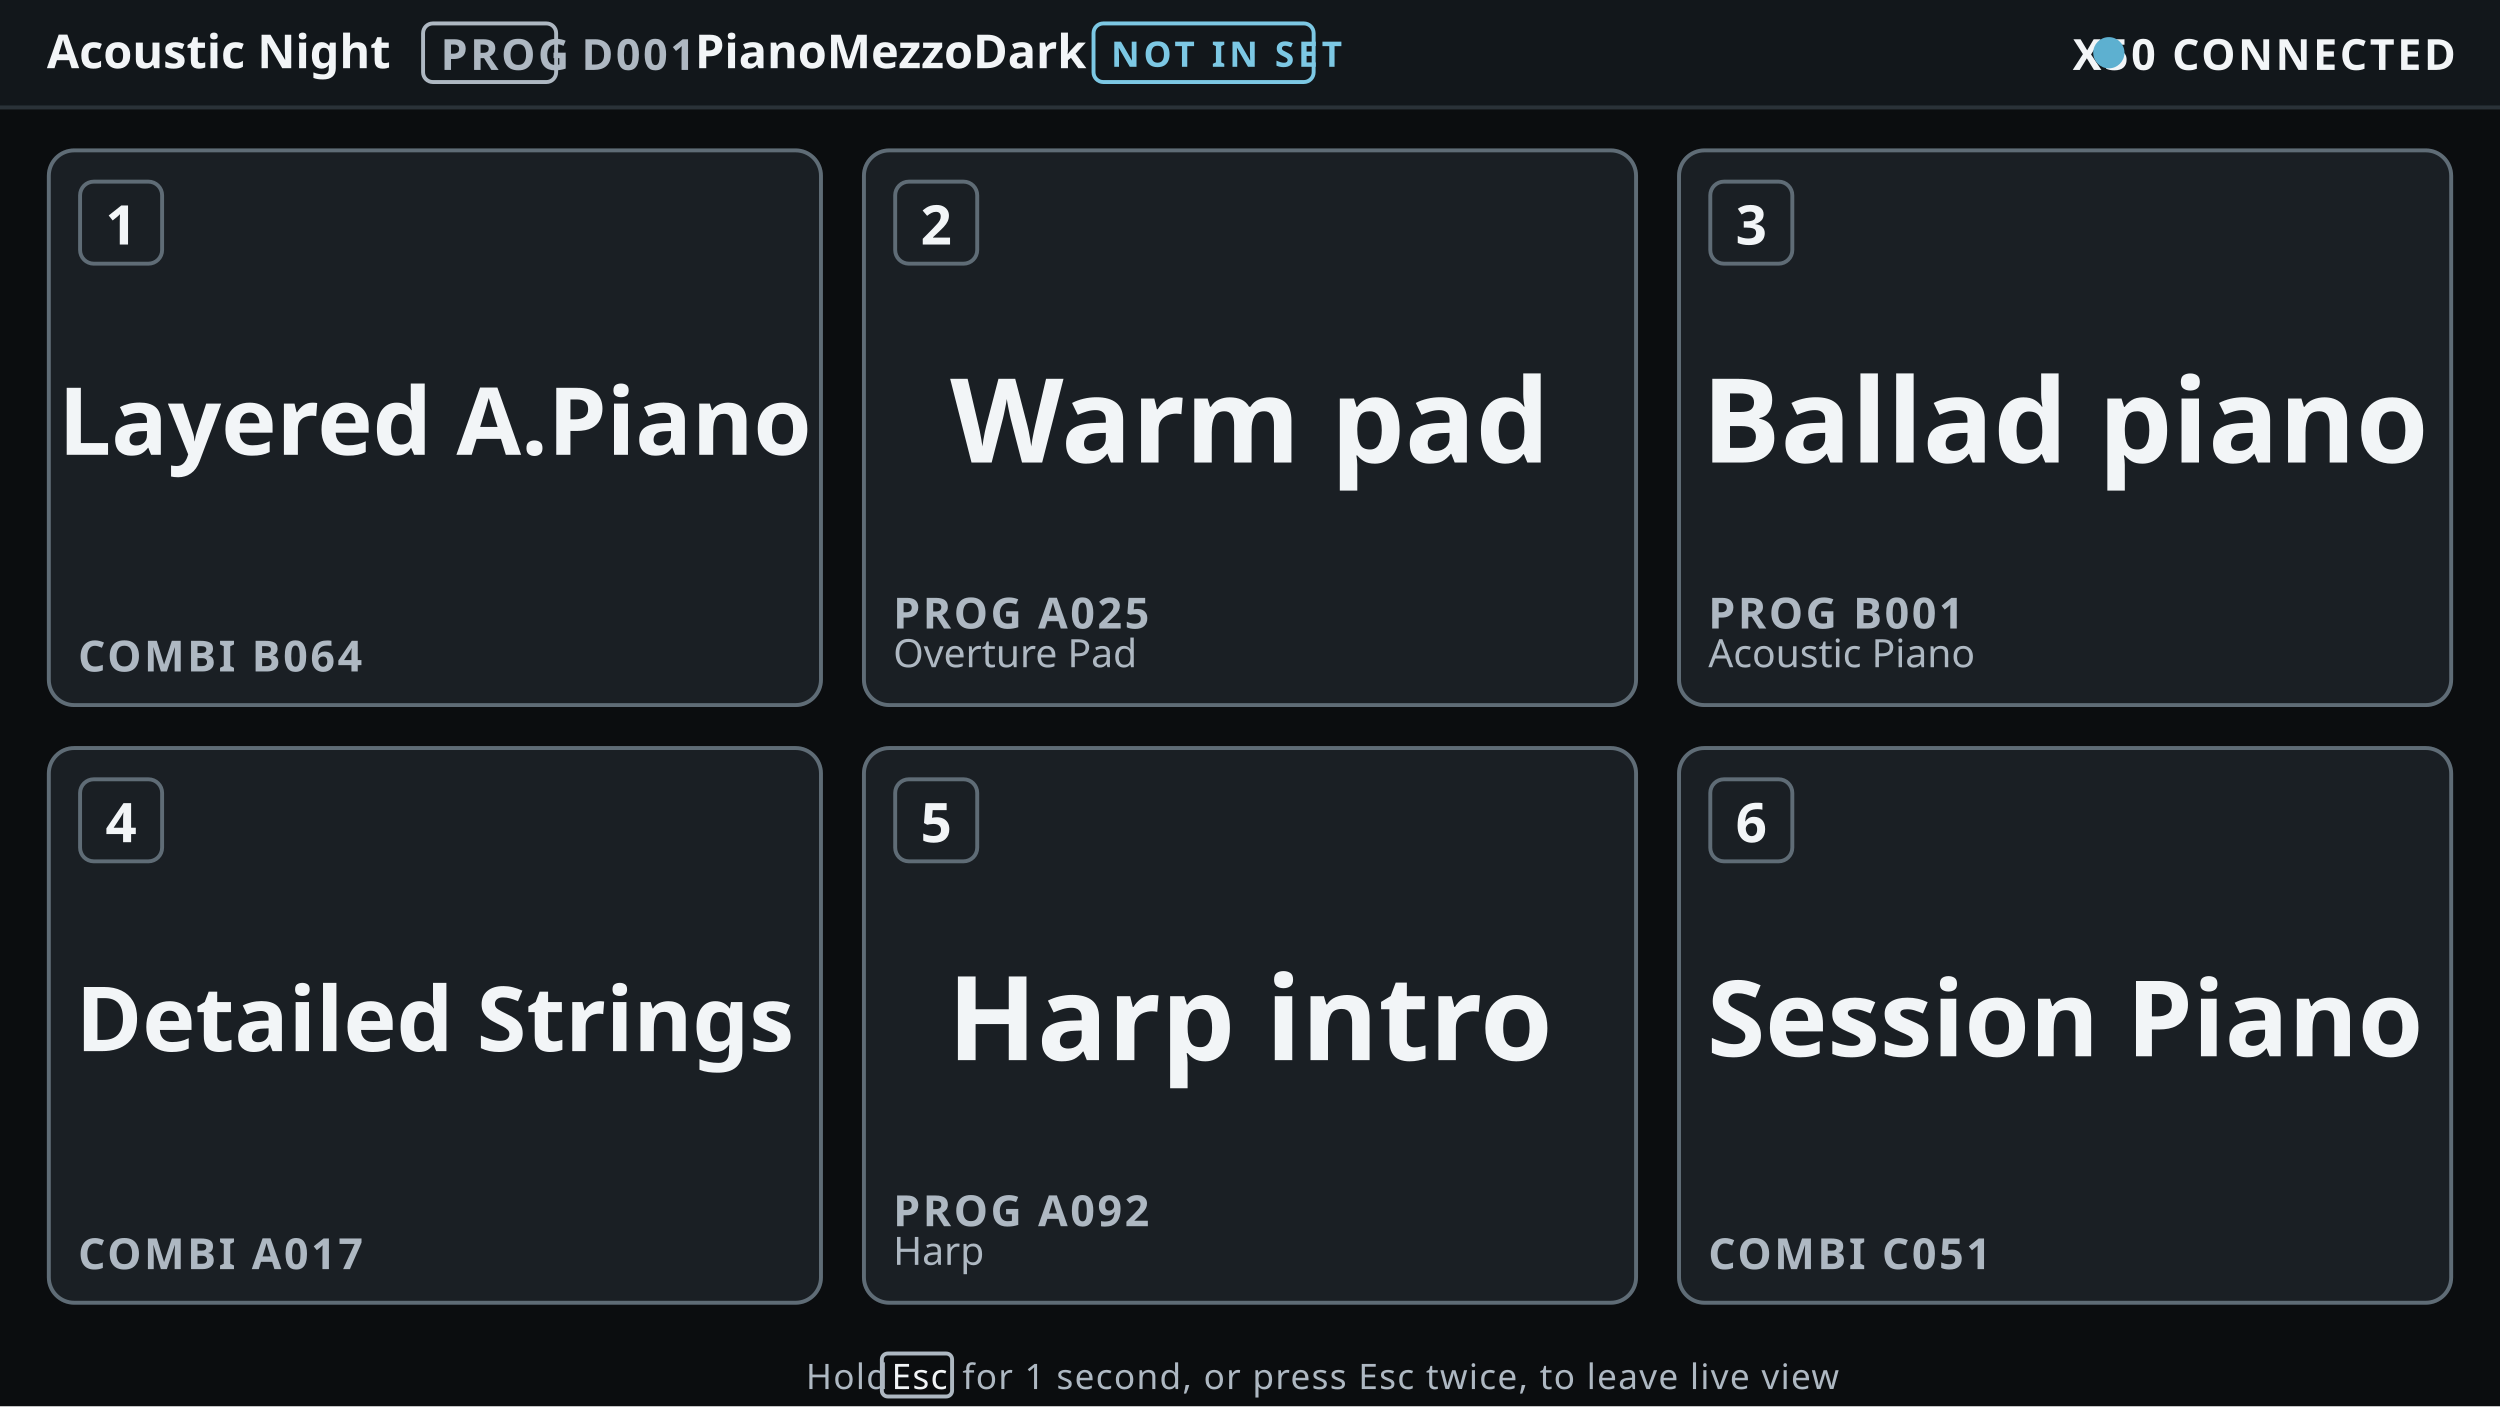
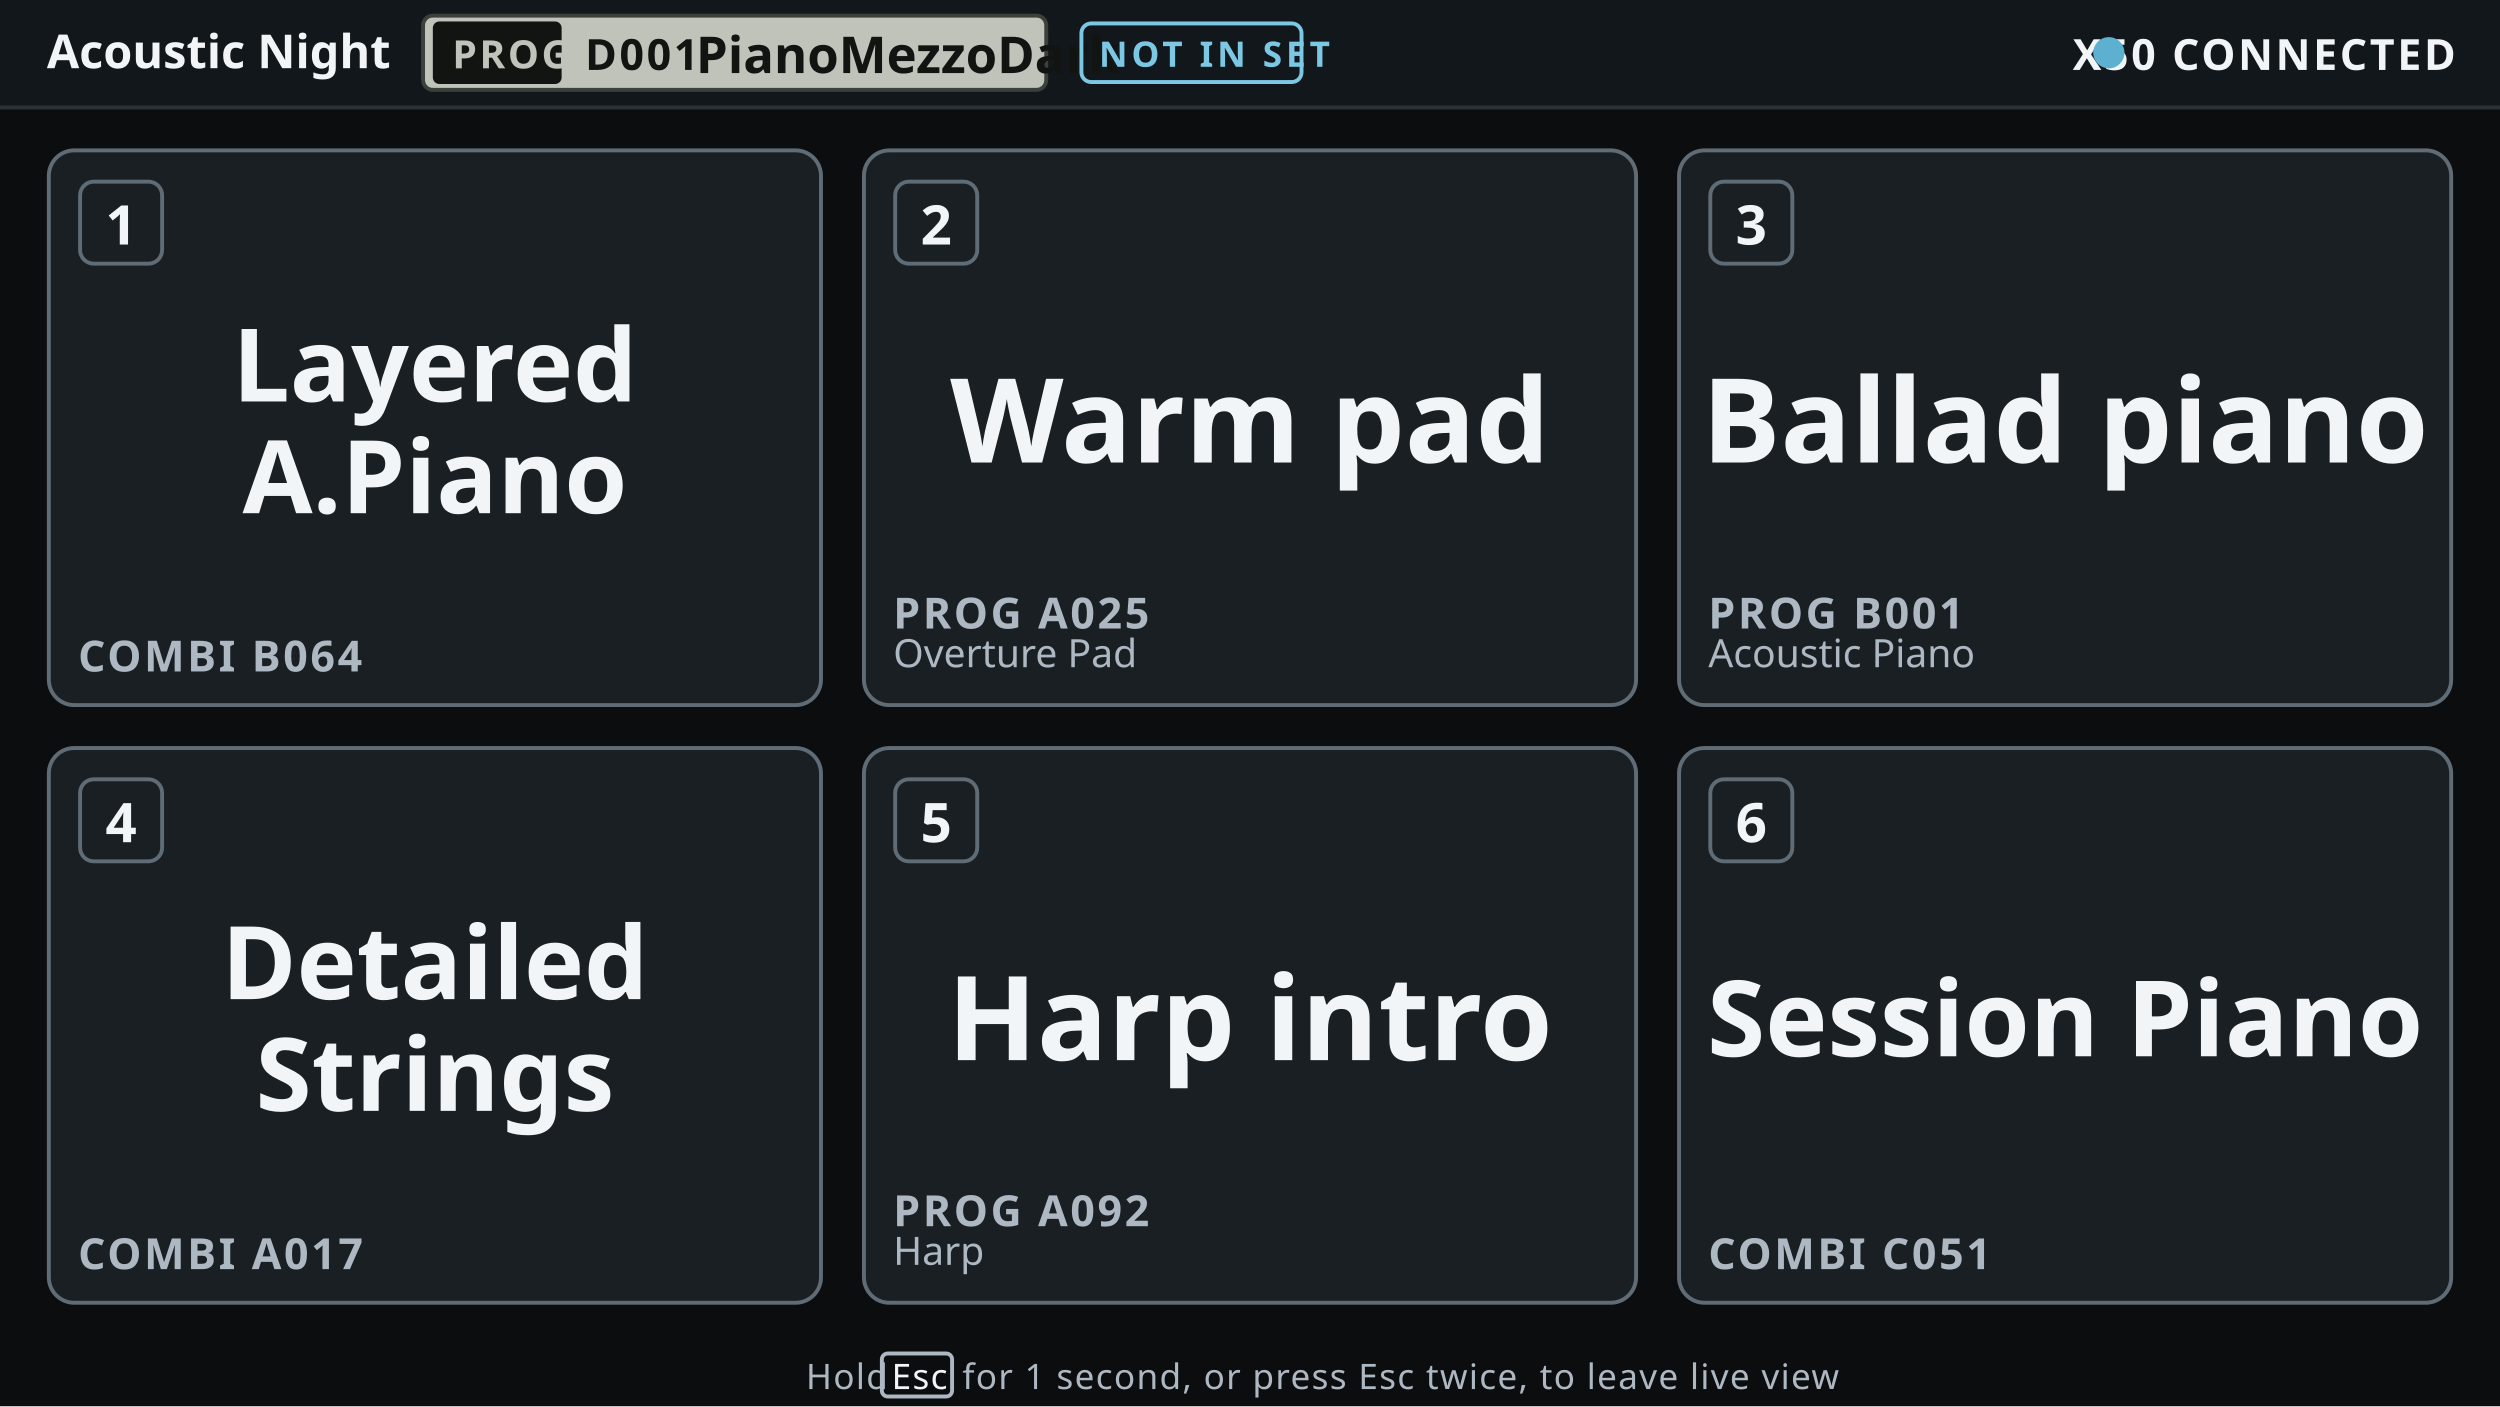
<svg xmlns="http://www.w3.org/2000/svg" width="1920" height="1080" viewBox="0 0 1920 1080">
  <rect x="0" y="0" width="1920" height="1080" fill="#0B0D0F" />
  <rect x="0" y="0" width="1920" height="84" fill="#12171B" />
  <rect x="0" y="81" width="1920" height="3" fill="#2A3238" />
  <text x="36" y="52.38" text-anchor="start" style="font-family:'Atkinson Hyperlegible';font-weight:700;font-size:36px;fill:#F2F5F7;">Acoustic Night</text>
-   <rect x="324.92" y="18" width="102.2" height="45" rx="7.5" fill="none" stroke="#AEB8C2" stroke-width="3" />
-   <text x="338.42" y="53.7" text-anchor="start" style="font-family:'Barlow Semi Condensed';font-weight:600;font-size:33px;fill:#AEB8C2;letter-spacing:2px;">PROG</text>
-   <text x="446.62" y="53.7" text-anchor="start" style="font-family:'Barlow Semi Condensed';font-weight:600;font-size:33px;fill:#AEB8C2;letter-spacing:2px;">D001</text>
-   <text x="533.74" y="52.38" text-anchor="start" style="font-family:'Atkinson Hyperlegible';font-weight:700;font-size:36px;fill:#F2F5F7;">PianoMezzoDark</text>
-   <rect x="839.83" y="18" width="169.05" height="45" rx="7.5" fill="none" stroke="#7CC8E4" stroke-width="3" />
-   <text x="853.33" y="51.3" text-anchor="start" style="font-family:'Barlow Semi Condensed';font-weight:600;font-size:27px;fill:#7CC8E4;letter-spacing:3px;">NOT IN SET</text>
+   <rect x="323.42" y="10.5" width="481.59" height="60" rx="9" fill="#3A413B" />
+   <rect x="326.42" y="13.5" width="475.59" height="54" rx="6" fill="#BFC3BA" />
+   <rect x="332.42" y="16.5" width="98.91" height="48" rx="5" fill="#111411" />
+   <text x="347.42" y="52.5" text-anchor="start" style="font-family:'Barlow Semi Condensed';font-weight:600;font-size:30px;fill:#BFC3BA;letter-spacing:2px;">PROG</text>
+   <text x="449.33" y="53.7" text-anchor="start" style="font-family:'Barlow Semi Condensed';font-weight:600;font-size:33px;fill:#111411;letter-spacing:2px;">D001</text>
+   <text x="534.45" y="56.1" text-anchor="start" style="font-family:'Barlow Semi Condensed';font-weight:600;font-size:39px;fill:#111411;">PianoMezzoDark</text>
+   <rect x="830.51" y="18" width="169.05" height="45" rx="7.5" fill="none" stroke="#7CC8E4" stroke-width="3" />
+   <text x="844.01" y="51.3" text-anchor="start" style="font-family:'Barlow Semi Condensed';font-weight:600;font-size:27px;fill:#7CC8E4;letter-spacing:3px;">NOT IN SET</text>
  <text x="1886" y="53.7" text-anchor="end" style="font-family:'Barlow Semi Condensed';font-weight:600;font-size:33px;fill:#F2F5F7;letter-spacing:2px;">X50 CONNECTED</text>
  <circle cx="1619.59" cy="40.5" r="12" fill="#5DB0D0" />
  <rect x="36" y="114" width="596" height="429" rx="21" fill="#1A1F24" />
  <rect x="37.5" y="115.5" width="593" height="426" rx="19.5" fill="none" stroke="#5F6C76" stroke-width="3" />
  <rect x="61.5" y="139.5" width="63" height="63" rx="10.5" fill="none" stroke="#5F6C76" stroke-width="3" />
  <text x="93" y="187.8" text-anchor="middle" style="font-family:'Barlow Semi Condensed';font-weight:600;font-size:42px;fill:#F2F5F7;">1</text>
-   <text x="334" y="349.26" text-anchor="middle" style="font-family:'Atkinson Hyperlegible';font-weight:700;font-size:72px;fill:#F2F5F7;">Layered A.Piano</text>
+   <text x="334" y="308.34" text-anchor="middle" style="font-family:'Atkinson Hyperlegible';font-weight:700;font-size:78px;fill:#F2F5F7;">Layered</text>
+   <text x="334" y="394.14" text-anchor="middle" style="font-family:'Atkinson Hyperlegible';font-weight:700;font-size:78px;fill:#F2F5F7;">A.Piano</text>
  <text x="60" y="515.7" text-anchor="start" style="font-family:'Barlow Semi Condensed';font-weight:600;font-size:33px;fill:#AEB8C2;letter-spacing:2px;">COMBI B064</text>
  <rect x="662" y="114" width="596" height="429" rx="21" fill="#1A1F24" />
  <rect x="663.5" y="115.5" width="593" height="426" rx="19.5" fill="none" stroke="#5F6C76" stroke-width="3" />
  <rect x="687.5" y="139.5" width="63" height="63" rx="10.5" fill="none" stroke="#5F6C76" stroke-width="3" />
  <text x="719" y="187.8" text-anchor="middle" style="font-family:'Barlow Semi Condensed';font-weight:600;font-size:42px;fill:#F2F5F7;">2</text>
  <text x="960" y="355.2" text-anchor="middle" style="font-family:'Atkinson Hyperlegible';font-weight:700;font-size:90px;fill:#F2F5F7;">Warm pad</text>
  <text x="686" y="512.4" text-anchor="start" style="font-family:'Atkinson Hyperlegible';font-weight:400;font-size:30px;fill:#AEB8C2;">Overture Pad</text>
  <text x="686" y="482.7" text-anchor="start" style="font-family:'Barlow Semi Condensed';font-weight:600;font-size:33px;fill:#AEB8C2;letter-spacing:2px;">PROG A025</text>
  <rect x="1288" y="114" width="596" height="429" rx="21" fill="#1A1F24" />
  <rect x="1289.5" y="115.5" width="593" height="426" rx="19.5" fill="none" stroke="#5F6C76" stroke-width="3" />
  <rect x="1313.5" y="139.5" width="63" height="63" rx="10.5" fill="none" stroke="#5F6C76" stroke-width="3" />
  <text x="1345" y="187.8" text-anchor="middle" style="font-family:'Barlow Semi Condensed';font-weight:600;font-size:42px;fill:#F2F5F7;">3</text>
  <text x="1586" y="355.2" text-anchor="middle" style="font-family:'Atkinson Hyperlegible';font-weight:700;font-size:90px;fill:#F2F5F7;">Ballad piano</text>
  <text x="1312" y="512.4" text-anchor="start" style="font-family:'Atkinson Hyperlegible';font-weight:400;font-size:30px;fill:#AEB8C2;">Acoustic Piano</text>
  <text x="1312" y="482.7" text-anchor="start" style="font-family:'Barlow Semi Condensed';font-weight:600;font-size:33px;fill:#AEB8C2;letter-spacing:2px;">PROG B001</text>
  <rect x="36" y="573" width="596" height="429" rx="21" fill="#1A1F24" />
  <rect x="37.5" y="574.5" width="593" height="426" rx="19.5" fill="none" stroke="#5F6C76" stroke-width="3" />
  <rect x="61.5" y="598.5" width="63" height="63" rx="10.5" fill="none" stroke="#5F6C76" stroke-width="3" />
  <text x="93" y="646.8" text-anchor="middle" style="font-family:'Barlow Semi Condensed';font-weight:600;font-size:42px;fill:#F2F5F7;">4</text>
-   <text x="334" y="807.27" text-anchor="middle" style="font-family:'Atkinson Hyperlegible';font-weight:700;font-size:69px;fill:#F2F5F7;">Detailed Strings</text>
+   <text x="334" y="767.34" text-anchor="middle" style="font-family:'Atkinson Hyperlegible';font-weight:700;font-size:78px;fill:#F2F5F7;">Detailed</text>
+   <text x="334" y="853.14" text-anchor="middle" style="font-family:'Atkinson Hyperlegible';font-weight:700;font-size:78px;fill:#F2F5F7;">Strings</text>
  <text x="60" y="974.7" text-anchor="start" style="font-family:'Barlow Semi Condensed';font-weight:600;font-size:33px;fill:#AEB8C2;letter-spacing:2px;">COMBI A017</text>
  <rect x="662" y="573" width="596" height="429" rx="21" fill="#1A1F24" />
  <rect x="663.5" y="574.5" width="593" height="426" rx="19.5" fill="none" stroke="#5F6C76" stroke-width="3" />
  <rect x="687.5" y="598.5" width="63" height="63" rx="10.5" fill="none" stroke="#5F6C76" stroke-width="3" />
  <text x="719" y="646.8" text-anchor="middle" style="font-family:'Barlow Semi Condensed';font-weight:600;font-size:42px;fill:#F2F5F7;">5</text>
  <text x="960" y="814.2" text-anchor="middle" style="font-family:'Atkinson Hyperlegible';font-weight:700;font-size:90px;fill:#F2F5F7;">Harp intro</text>
  <text x="686" y="971.4" text-anchor="start" style="font-family:'Atkinson Hyperlegible';font-weight:400;font-size:30px;fill:#AEB8C2;">Harp</text>
  <text x="686" y="941.7" text-anchor="start" style="font-family:'Barlow Semi Condensed';font-weight:600;font-size:33px;fill:#AEB8C2;letter-spacing:2px;">PROG A092</text>
  <rect x="1288" y="573" width="596" height="429" rx="21" fill="#1A1F24" />
  <rect x="1289.5" y="574.5" width="593" height="426" rx="19.5" fill="none" stroke="#5F6C76" stroke-width="3" />
  <rect x="1313.5" y="598.5" width="63" height="63" rx="10.5" fill="none" stroke="#5F6C76" stroke-width="3" />
  <text x="1345" y="646.8" text-anchor="middle" style="font-family:'Barlow Semi Condensed';font-weight:600;font-size:42px;fill:#F2F5F7;">6</text>
  <text x="1586" y="811.23" text-anchor="middle" style="font-family:'Atkinson Hyperlegible';font-weight:700;font-size:81px;fill:#F2F5F7;">Session Piano</text>
  <text x="1312" y="974.7" text-anchor="start" style="font-family:'Barlow Semi Condensed';font-weight:600;font-size:33px;fill:#AEB8C2;letter-spacing:2px;">COMBI C051</text>
  <text x="618.95" y="1066.8" text-anchor="start" style="font-family:'Barlow Semi Condensed';font-weight:500;font-size:27px;fill:#AEB8C2;letter-spacing:1px;">Hold</text>
  <rect x="677.26" y="1039.5" width="53.94" height="33" rx="4.5" fill="none" stroke="#AEB8C2" stroke-width="3" />
  <text x="684.76" y="1066.8" text-anchor="start" style="font-family:'Barlow Semi Condensed';font-weight:500;font-size:27px;fill:#F2F5F7;letter-spacing:1px;">Esc</text>
  <text x="739.1" y="1066.8" text-anchor="start" style="font-family:'Barlow Semi Condensed';font-weight:500;font-size:27px;fill:#AEB8C2;letter-spacing:1px;">for 1 second, or press Esc twice, to leave live view</text>
</svg>
